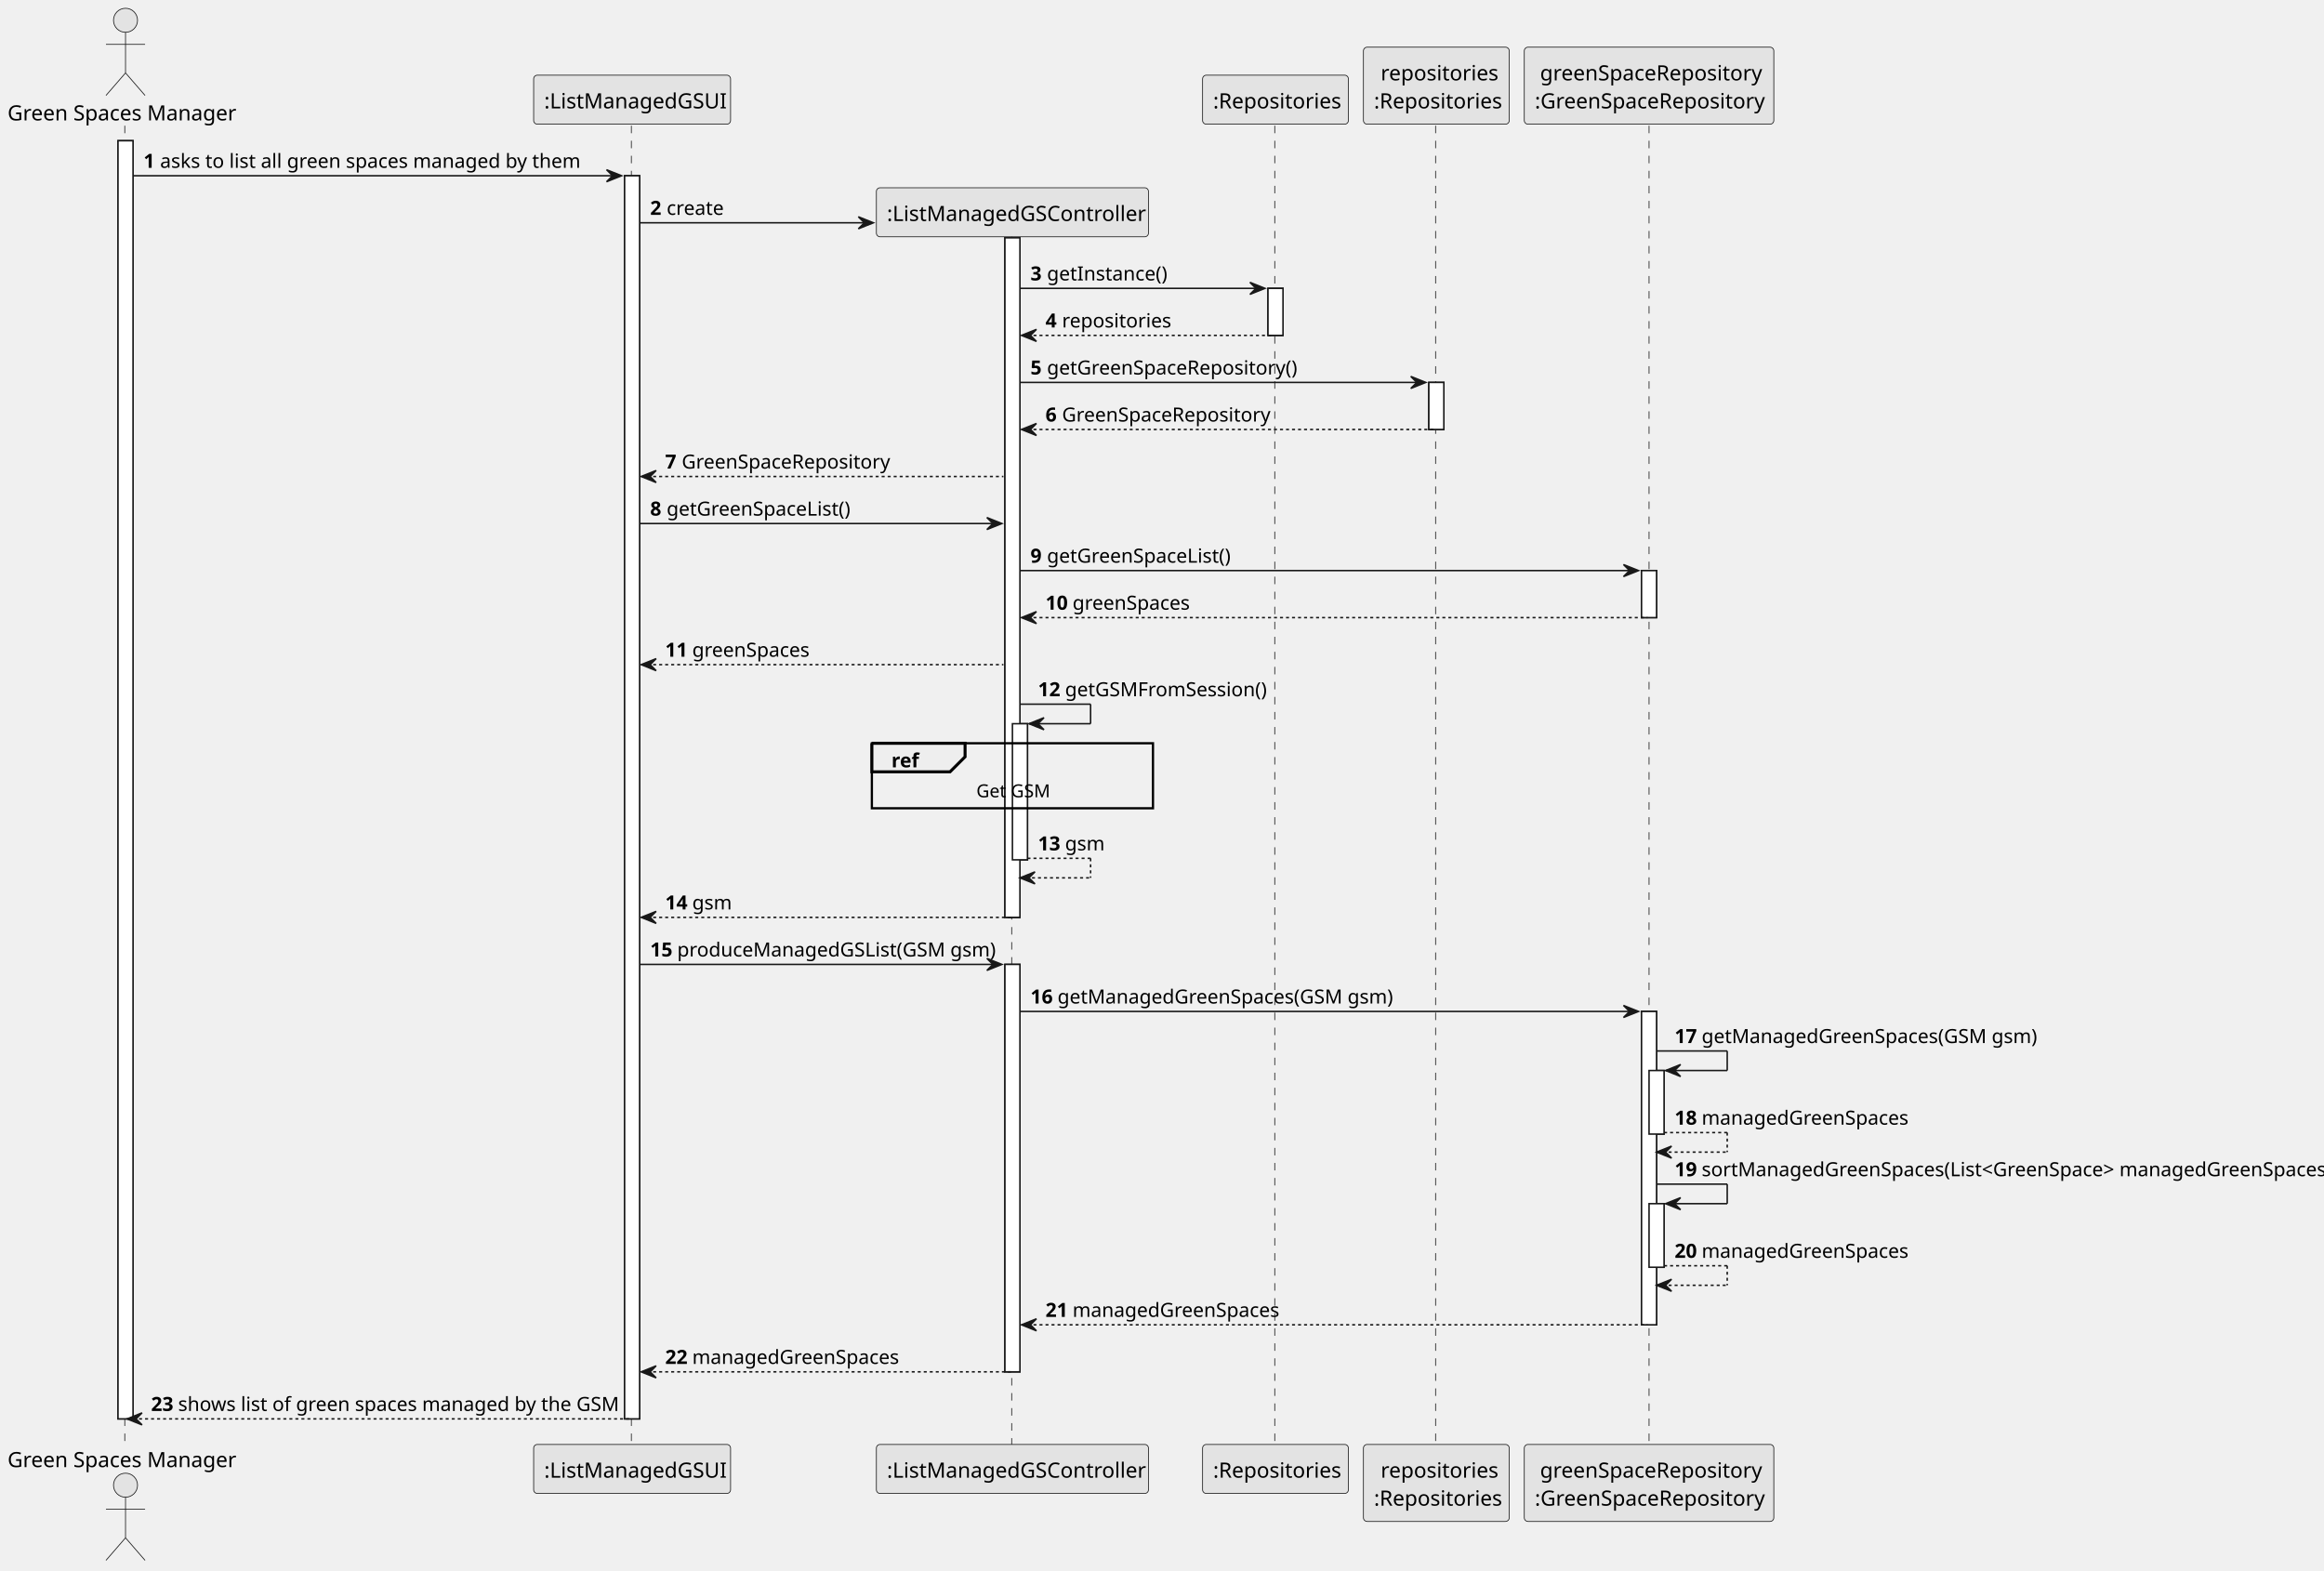
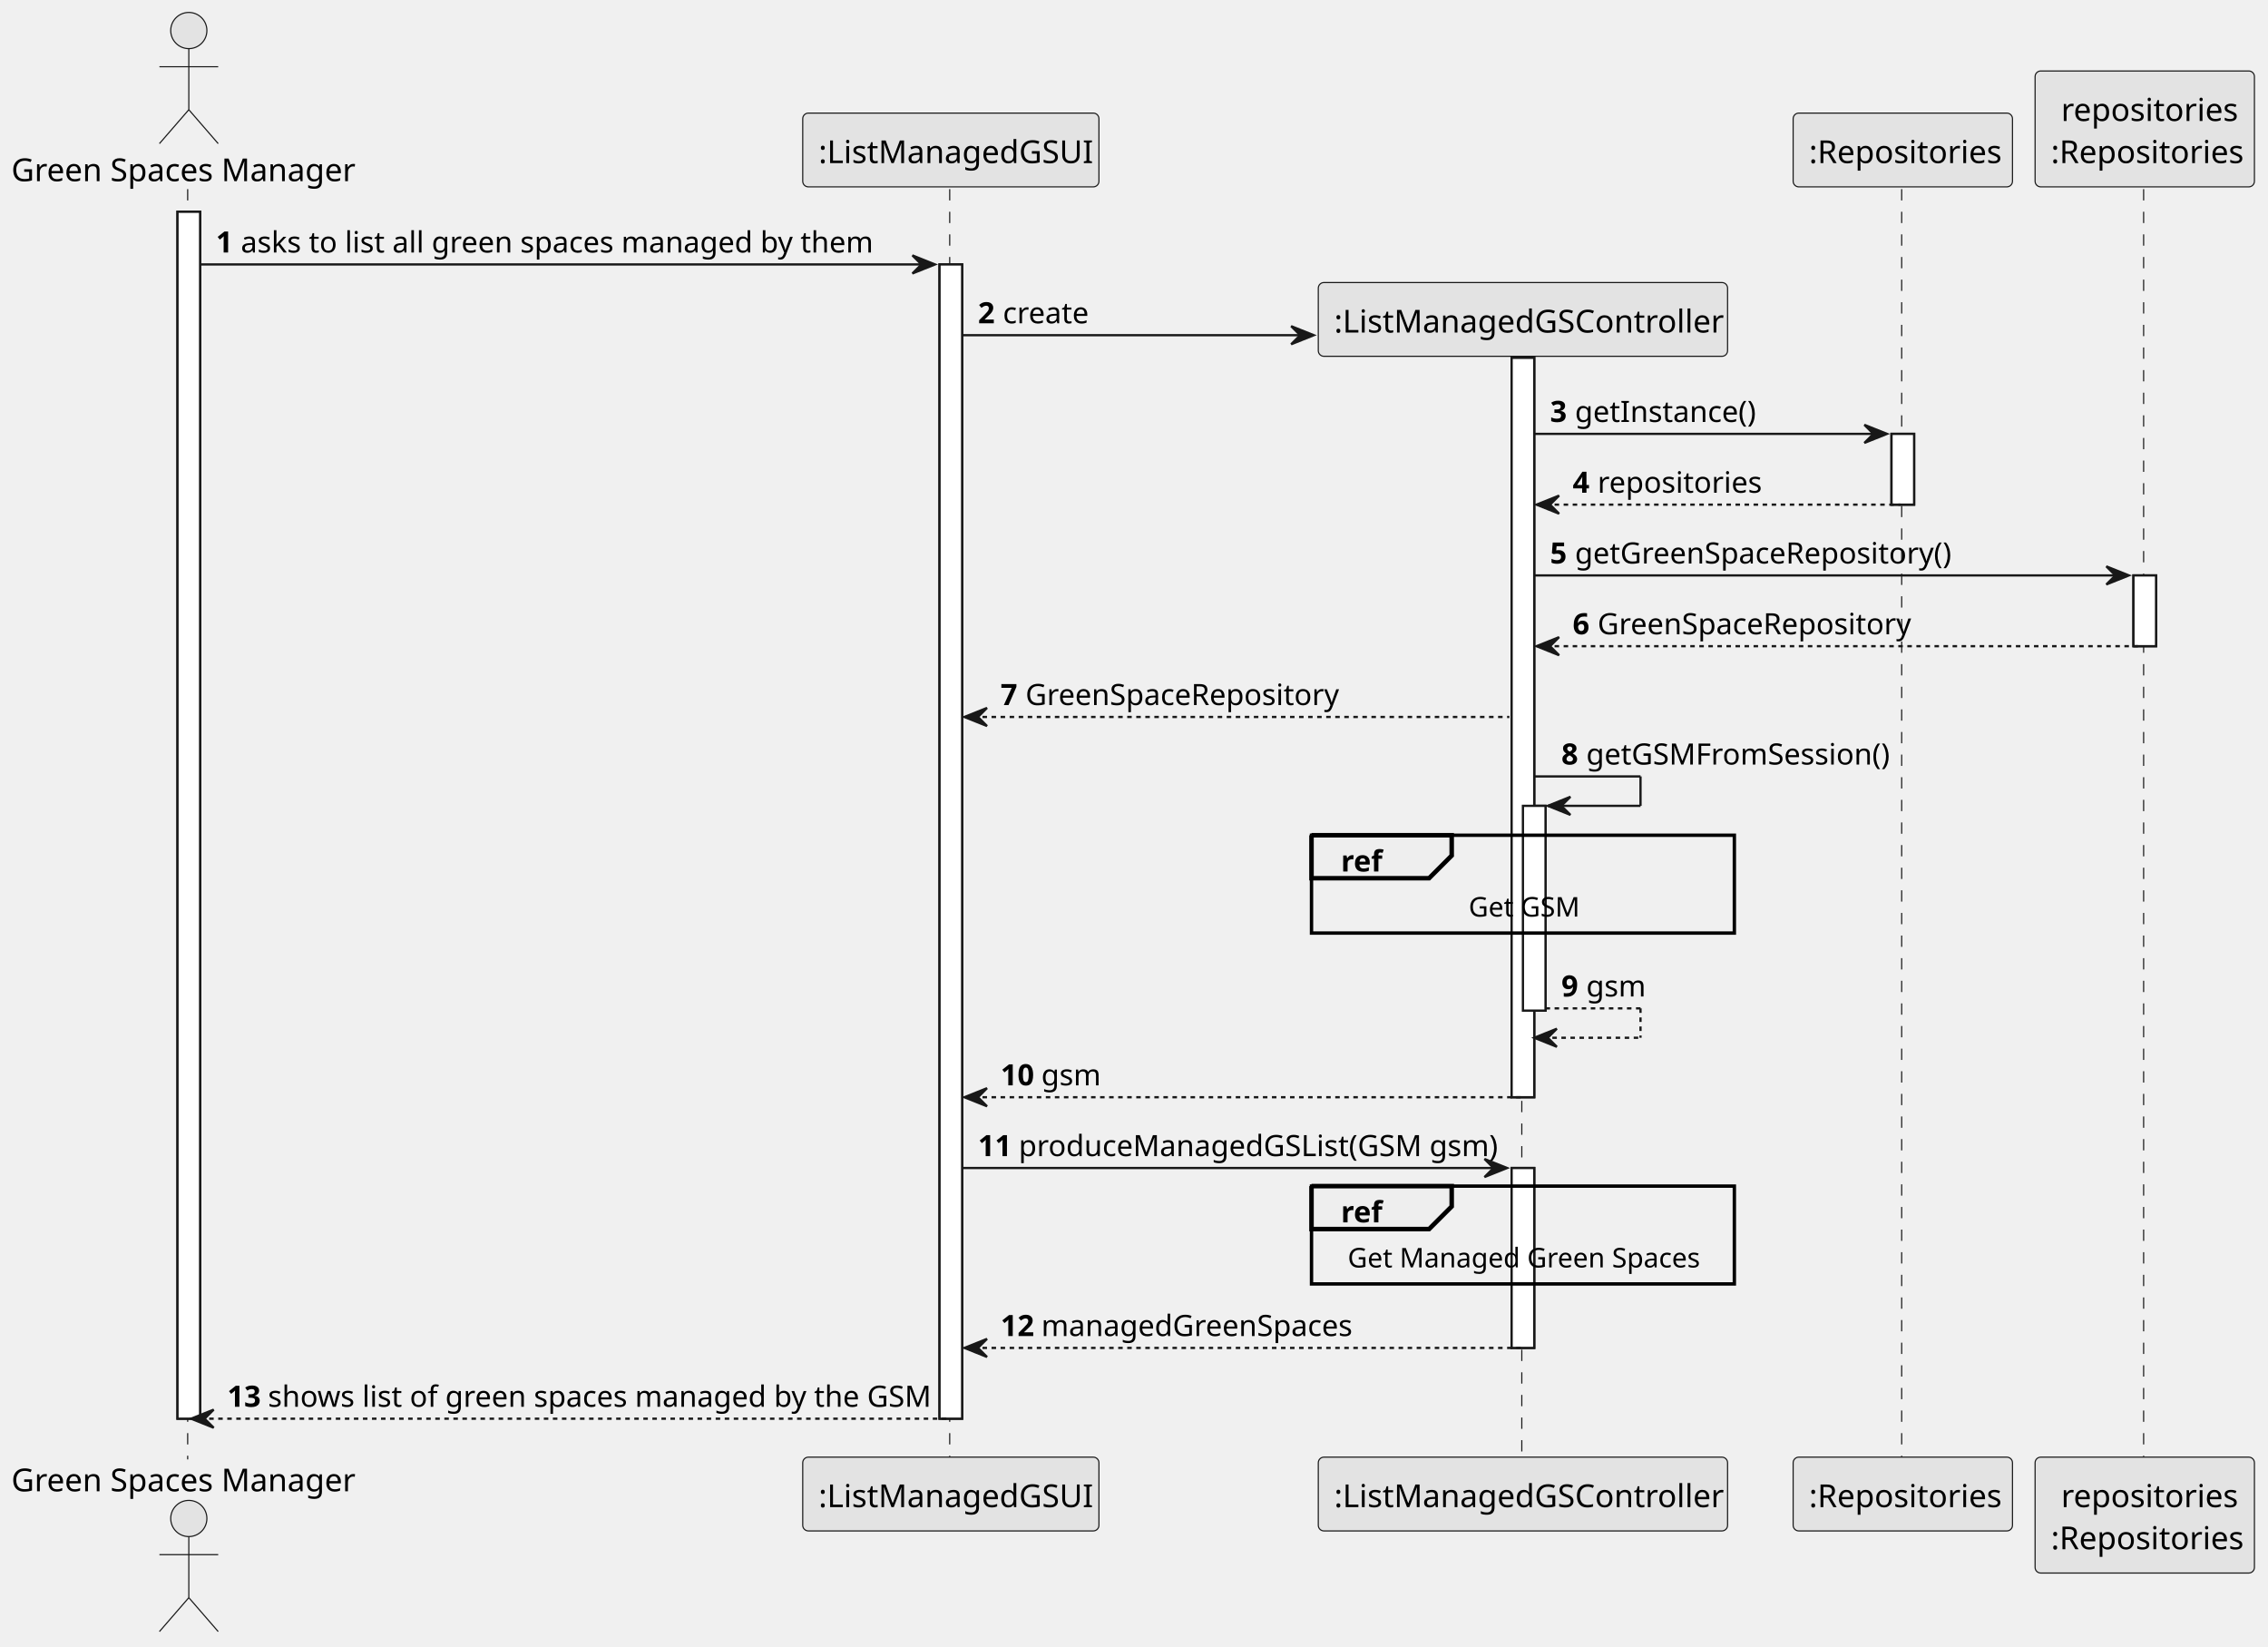
- <svg xmlns="http://www.w3.org/2000/svg" contentStyleType="text/css" height="1045px" preserveAspectRatio="none" style="width:1546px;height:1045px;background:#FFFFFF;" version="1.1" viewBox="0 0 1546 1045" width="1546px" zoomAndPan="magnify">
+ <svg xmlns="http://www.w3.org/2000/svg" contentStyleType="text/css" height="728px" preserveAspectRatio="none" style="width:1003px;height:728px;background:#FFFFFF;" version="1.1" viewBox="0 0 1003 728" width="1003px" zoomAndPan="magnify">
  <defs />
  <g>
-     <rect fill="#FFFFFF" height="850.275" style="stroke:#181818;stroke-width:1.0;" width="10" x="78.5" y="93.621" />
-     <rect fill="#FFFFFF" height="826.984" style="stroke:#181818;stroke-width:1.0;" width="10" x="415.5" y="116.912" />
-     <rect fill="#FFFFFF" height="452.074" style="stroke:#181818;stroke-width:1.0;" width="10" x="668.5" y="158.203" />
-     <rect fill="#FFFFFF" height="90.543" style="stroke:#181818;stroke-width:1.0;" width="10" x="673.5" y="481.443" />
-     <rect fill="#FFFFFF" height="271.037" style="stroke:#181818;stroke-width:1.0;" width="10" x="668.5" y="641.568" />
-     <rect fill="#FFFFFF" height="31.291" style="stroke:#181818;stroke-width:1.0;" width="10" x="843.5" y="191.824" />
-     <rect fill="#FFFFFF" height="31.291" style="stroke:#181818;stroke-width:1.0;" width="10" x="950.5" y="254.406" />
-     <rect fill="#FFFFFF" height="31.291" style="stroke:#181818;stroke-width:1.0;" width="10" x="1092" y="379.57" />
-     <rect fill="#FFFFFF" height="208.455" style="stroke:#181818;stroke-width:1.0;" width="10" x="1092" y="672.859" />
-     <rect fill="#FFFFFF" height="42.291" style="stroke:#181818;stroke-width:1.0;" width="10" x="1097" y="712.15" />
-     <rect fill="#FFFFFF" height="42.291" style="stroke:#181818;stroke-width:1.0;" width="10" x="1097" y="800.732" />
-     <line style="stroke:#181818;stroke-width:0.5;stroke-dasharray:5.0,5.0;" x1="83" x2="83" y1="83.621" y2="961.896" />
-     <line style="stroke:#181818;stroke-width:0.5;stroke-dasharray:5.0,5.0;" x1="420" x2="420" y1="83.621" y2="961.896" />
-     <line style="stroke:#181818;stroke-width:0.5;stroke-dasharray:5.0,5.0;" x1="673" x2="673" y1="156.723" y2="961.896" />
-     <line style="stroke:#181818;stroke-width:0.5;stroke-dasharray:5.0,5.0;" x1="848" x2="848" y1="83.621" y2="961.896" />
-     <line style="stroke:#181818;stroke-width:0.5;stroke-dasharray:5.0,5.0;" x1="955" x2="955" y1="83.621" y2="961.896" />
-     <line style="stroke:#181818;stroke-width:0.5;stroke-dasharray:5.0,5.0;" x1="1097" x2="1097" y1="83.621" y2="961.896" />
+     <rect fill="#FFFFFF" height="533.617" style="stroke:#181818;stroke-width:1.0;" width="10" x="78.5" y="93.621" />
+     <rect fill="#FFFFFF" height="510.326" style="stroke:#181818;stroke-width:1.0;" width="10" x="415.5" y="116.912" />
+     <rect fill="#FFFFFF" height="326.91" style="stroke:#181818;stroke-width:1.0;" width="10" x="668.5" y="158.203" />
+     <rect fill="#FFFFFF" height="90.543" style="stroke:#181818;stroke-width:1.0;" width="10" x="673.5" y="356.279" />
+     <rect fill="#FFFFFF" height="79.543" style="stroke:#181818;stroke-width:1.0;" width="10" x="668.5" y="516.404" />
+     <rect fill="#FFFFFF" height="31.291" style="stroke:#181818;stroke-width:1.0;" width="10" x="836.5" y="191.824" />
+     <rect fill="#FFFFFF" height="31.291" style="stroke:#181818;stroke-width:1.0;" width="10" x="943.5" y="254.406" />
+     <line style="stroke:#181818;stroke-width:0.5;stroke-dasharray:5.0,5.0;" x1="83" x2="83" y1="83.621" y2="645.238" />
+     <line style="stroke:#181818;stroke-width:0.5;stroke-dasharray:5.0,5.0;" x1="420" x2="420" y1="83.621" y2="645.238" />
+     <line style="stroke:#181818;stroke-width:0.5;stroke-dasharray:5.0,5.0;" x1="673" x2="673" y1="156.723" y2="645.238" />
+     <line style="stroke:#181818;stroke-width:0.5;stroke-dasharray:5.0,5.0;" x1="841" x2="841" y1="83.621" y2="645.238" />
+     <line style="stroke:#181818;stroke-width:0.5;stroke-dasharray:5.0,5.0;" x1="948" x2="948" y1="83.621" y2="645.238" />
    <text fill="#000000" font-family="sans-serif" font-size="14" lengthAdjust="spacing" textLength="151" x="5" y="80.107">Green Spaces Manager</text>
    <ellipse cx="83.5" cy="13.5" fill="#E3E3E3" rx="8" ry="8" style="stroke:#181818;stroke-width:0.5;" />
    <path d="M83.5,21.5 L83.5,48.5 M70.5,29.5 L96.5,29.5 M83.5,48.5 L70.5,63.5 M83.5,48.5 L96.5,63.5 " fill="none" style="stroke:#181818;stroke-width:0.5;" />
-     <text fill="#000000" font-family="sans-serif" font-size="14" lengthAdjust="spacing" textLength="151" x="5" y="976.004">Green Spaces Manager</text>
-     <ellipse cx="83.5" cy="988.018" fill="#E3E3E3" rx="8" ry="8" style="stroke:#181818;stroke-width:0.5;" />
-     <path d="M83.5,996.018 L83.5,1023.018 M70.5,1004.018 L96.5,1004.018 M83.5,1023.018 L70.5,1038.018 M83.5,1023.018 L96.5,1038.018 " fill="none" style="stroke:#181818;stroke-width:0.5;" />
+     <text fill="#000000" font-family="sans-serif" font-size="14" lengthAdjust="spacing" textLength="151" x="5" y="659.346">Green Spaces Manager</text>
+     <ellipse cx="83.5" cy="671.359" fill="#E3E3E3" rx="8" ry="8" style="stroke:#181818;stroke-width:0.5;" />
+     <path d="M83.5,679.359 L83.5,706.359 M70.5,687.359 L96.5,687.359 M83.5,706.359 L70.5,721.359 M83.5,706.359 L96.5,721.359 " fill="none" style="stroke:#181818;stroke-width:0.5;" />
    <rect fill="#E3E3E3" height="32.621" rx="2.5" ry="2.5" style="stroke:#181818;stroke-width:0.5;" width="131" x="355" y="50" />
    <text fill="#000000" font-family="sans-serif" font-size="14" lengthAdjust="spacing" textLength="117" x="362" y="72.107">:ListManagedGSUI</text>
-     <rect fill="#E3E3E3" height="32.621" rx="2.5" ry="2.5" style="stroke:#181818;stroke-width:0.5;" width="131" x="355" y="960.896" />
-     <text fill="#000000" font-family="sans-serif" font-size="14" lengthAdjust="spacing" textLength="117" x="362" y="983.004">:ListManagedGSUI</text>
-     <rect fill="#E3E3E3" height="32.621" rx="2.5" ry="2.5" style="stroke:#181818;stroke-width:0.5;" width="181" x="583" y="960.896" />
-     <text fill="#000000" font-family="sans-serif" font-size="14" lengthAdjust="spacing" textLength="167" x="590" y="983.004">:ListManagedGSController</text>
-     <rect fill="#E3E3E3" height="32.621" rx="2.5" ry="2.5" style="stroke:#181818;stroke-width:0.5;" width="97" x="800" y="50" />
-     <text fill="#000000" font-family="sans-serif" font-size="14" lengthAdjust="spacing" textLength="83" x="807" y="72.107">:Repositories</text>
-     <rect fill="#E3E3E3" height="32.621" rx="2.5" ry="2.5" style="stroke:#181818;stroke-width:0.5;" width="97" x="800" y="960.896" />
-     <text fill="#000000" font-family="sans-serif" font-size="14" lengthAdjust="spacing" textLength="83" x="807" y="983.004">:Repositories</text>
-     <rect fill="#E3E3E3" height="51.242" rx="2.5" ry="2.5" style="stroke:#181818;stroke-width:0.5;" width="97" x="907" y="31.379" />
-     <text fill="#000000" font-family="sans-serif" font-size="14" lengthAdjust="spacing" textLength="74" x="918.5" y="53.486">repositories</text>
-     <text fill="#000000" font-family="sans-serif" font-size="14" lengthAdjust="spacing" textLength="83" x="914" y="72.107">:Repositories</text>
-     <rect fill="#E3E3E3" height="51.242" rx="2.5" ry="2.5" style="stroke:#181818;stroke-width:0.5;" width="97" x="907" y="960.896" />
-     <text fill="#000000" font-family="sans-serif" font-size="14" lengthAdjust="spacing" textLength="74" x="918.5" y="983.004">repositories</text>
-     <text fill="#000000" font-family="sans-serif" font-size="14" lengthAdjust="spacing" textLength="83" x="914" y="1001.625">:Repositories</text>
-     <rect fill="#E3E3E3" height="51.242" rx="2.5" ry="2.5" style="stroke:#181818;stroke-width:0.5;" width="166" x="1014" y="31.379" />
-     <text fill="#000000" font-family="sans-serif" font-size="14" lengthAdjust="spacing" textLength="145" x="1024.5" y="53.486">greenSpaceRepository</text>
-     <text fill="#000000" font-family="sans-serif" font-size="14" lengthAdjust="spacing" textLength="152" x="1021" y="72.107">:GreenSpaceRepository</text>
-     <rect fill="#E3E3E3" height="51.242" rx="2.5" ry="2.5" style="stroke:#181818;stroke-width:0.5;" width="166" x="1014" y="960.896" />
-     <text fill="#000000" font-family="sans-serif" font-size="14" lengthAdjust="spacing" textLength="145" x="1024.5" y="983.004">greenSpaceRepository</text>
-     <text fill="#000000" font-family="sans-serif" font-size="14" lengthAdjust="spacing" textLength="152" x="1021" y="1001.625">:GreenSpaceRepository</text>
-     <rect fill="#FFFFFF" height="850.275" style="stroke:#181818;stroke-width:1.0;" width="10" x="78.5" y="93.621" />
-     <rect fill="#FFFFFF" height="826.984" style="stroke:#181818;stroke-width:1.0;" width="10" x="415.5" y="116.912" />
-     <rect fill="#FFFFFF" height="452.074" style="stroke:#181818;stroke-width:1.0;" width="10" x="668.5" y="158.203" />
-     <rect fill="#FFFFFF" height="90.543" style="stroke:#181818;stroke-width:1.0;" width="10" x="673.5" y="481.443" />
-     <rect fill="#FFFFFF" height="271.037" style="stroke:#181818;stroke-width:1.0;" width="10" x="668.5" y="641.568" />
-     <rect fill="#FFFFFF" height="31.291" style="stroke:#181818;stroke-width:1.0;" width="10" x="843.5" y="191.824" />
-     <rect fill="#FFFFFF" height="31.291" style="stroke:#181818;stroke-width:1.0;" width="10" x="950.5" y="254.406" />
-     <rect fill="#FFFFFF" height="31.291" style="stroke:#181818;stroke-width:1.0;" width="10" x="1092" y="379.57" />
-     <rect fill="#FFFFFF" height="208.455" style="stroke:#181818;stroke-width:1.0;" width="10" x="1092" y="672.859" />
-     <rect fill="#FFFFFF" height="42.291" style="stroke:#181818;stroke-width:1.0;" width="10" x="1097" y="712.15" />
-     <rect fill="#FFFFFF" height="42.291" style="stroke:#181818;stroke-width:1.0;" width="10" x="1097" y="800.732" />
+     <rect fill="#E3E3E3" height="32.621" rx="2.5" ry="2.5" style="stroke:#181818;stroke-width:0.5;" width="131" x="355" y="644.238" />
+     <text fill="#000000" font-family="sans-serif" font-size="14" lengthAdjust="spacing" textLength="117" x="362" y="666.346">:ListManagedGSUI</text>
+     <rect fill="#E3E3E3" height="32.621" rx="2.5" ry="2.5" style="stroke:#181818;stroke-width:0.5;" width="181" x="583" y="644.238" />
+     <text fill="#000000" font-family="sans-serif" font-size="14" lengthAdjust="spacing" textLength="167" x="590" y="666.346">:ListManagedGSController</text>
+     <rect fill="#E3E3E3" height="32.621" rx="2.5" ry="2.5" style="stroke:#181818;stroke-width:0.5;" width="97" x="793" y="50" />
+     <text fill="#000000" font-family="sans-serif" font-size="14" lengthAdjust="spacing" textLength="83" x="800" y="72.107">:Repositories</text>
+     <rect fill="#E3E3E3" height="32.621" rx="2.5" ry="2.5" style="stroke:#181818;stroke-width:0.5;" width="97" x="793" y="644.238" />
+     <text fill="#000000" font-family="sans-serif" font-size="14" lengthAdjust="spacing" textLength="83" x="800" y="666.346">:Repositories</text>
+     <rect fill="#E3E3E3" height="51.242" rx="2.5" ry="2.5" style="stroke:#181818;stroke-width:0.5;" width="97" x="900" y="31.379" />
+     <text fill="#000000" font-family="sans-serif" font-size="14" lengthAdjust="spacing" textLength="74" x="911.5" y="53.486">repositories</text>
+     <text fill="#000000" font-family="sans-serif" font-size="14" lengthAdjust="spacing" textLength="83" x="907" y="72.107">:Repositories</text>
+     <rect fill="#E3E3E3" height="51.242" rx="2.5" ry="2.5" style="stroke:#181818;stroke-width:0.5;" width="97" x="900" y="644.238" />
+     <text fill="#000000" font-family="sans-serif" font-size="14" lengthAdjust="spacing" textLength="74" x="911.5" y="666.346">repositories</text>
+     <text fill="#000000" font-family="sans-serif" font-size="14" lengthAdjust="spacing" textLength="83" x="907" y="684.967">:Repositories</text>
+     <rect fill="#FFFFFF" height="533.617" style="stroke:#181818;stroke-width:1.0;" width="10" x="78.5" y="93.621" />
+     <rect fill="#FFFFFF" height="510.326" style="stroke:#181818;stroke-width:1.0;" width="10" x="415.5" y="116.912" />
+     <rect fill="#FFFFFF" height="326.91" style="stroke:#181818;stroke-width:1.0;" width="10" x="668.5" y="158.203" />
+     <rect fill="#FFFFFF" height="90.543" style="stroke:#181818;stroke-width:1.0;" width="10" x="673.5" y="356.279" />
+     <rect fill="#FFFFFF" height="79.543" style="stroke:#181818;stroke-width:1.0;" width="10" x="668.5" y="516.404" />
+     <rect fill="#FFFFFF" height="31.291" style="stroke:#181818;stroke-width:1.0;" width="10" x="836.5" y="191.824" />
+     <rect fill="#FFFFFF" height="31.291" style="stroke:#181818;stroke-width:1.0;" width="10" x="943.5" y="254.406" />
    <polygon fill="#181818" points="403.5,112.912,413.5,116.912,403.5,120.912,407.5,116.912" style="stroke:#181818;stroke-width:1.0;" />
    <line style="stroke:#181818;stroke-width:1.0;" x1="88.5" x2="409.5" y1="116.912" y2="116.912" />
    <text fill="#000000" font-family="sans-serif" font-size="13" font-weight="bold" lengthAdjust="spacing" textLength="7" x="95.5" y="111.649">1</text>
    <text fill="#000000" font-family="sans-serif" font-size="13" lengthAdjust="spacing" textLength="271" x="106.5" y="111.649">asks to list all green spaces managed by them</text>
    <polygon fill="#181818" points="571,144.203,581,148.203,571,152.203,575,148.203" style="stroke:#181818;stroke-width:1.0;" />
    <line style="stroke:#181818;stroke-width:1.0;" x1="425.5" x2="577" y1="148.203" y2="148.203" />
    <text fill="#000000" font-family="sans-serif" font-size="13" font-weight="bold" lengthAdjust="spacing" textLength="7" x="432.5" y="142.94">2</text>
    <text fill="#000000" font-family="sans-serif" font-size="13" lengthAdjust="spacing" textLength="36" x="443.5" y="142.94">create</text>
    <rect fill="#E3E3E3" height="32.621" rx="2.5" ry="2.5" style="stroke:#181818;stroke-width:0.5;" width="181" x="583" y="124.912" />
    <text fill="#000000" font-family="sans-serif" font-size="14" lengthAdjust="spacing" textLength="167" x="590" y="147.019">:ListManagedGSController</text>
-     <polygon fill="#181818" points="831.5,187.824,841.5,191.824,831.5,195.824,835.5,191.824" style="stroke:#181818;stroke-width:1.0;" />
-     <line style="stroke:#181818;stroke-width:1.0;" x1="678.5" x2="837.5" y1="191.824" y2="191.824" />
+     <polygon fill="#181818" points="824.5,187.824,834.5,191.824,824.5,195.824,828.5,191.824" style="stroke:#181818;stroke-width:1.0;" />
+     <line style="stroke:#181818;stroke-width:1.0;" x1="678.5" x2="830.5" y1="191.824" y2="191.824" />
    <text fill="#000000" font-family="sans-serif" font-size="13" font-weight="bold" lengthAdjust="spacing" textLength="7" x="685.5" y="186.561">3</text>
    <text fill="#000000" font-family="sans-serif" font-size="13" lengthAdjust="spacing" textLength="75" x="696.5" y="186.561">getInstance()</text>
    <polygon fill="#181818" points="689.5,219.115,679.5,223.115,689.5,227.115,685.5,223.115" style="stroke:#181818;stroke-width:1.0;" />
-     <line style="stroke:#181818;stroke-width:1.0;stroke-dasharray:2.0,2.0;" x1="683.5" x2="847.5" y1="223.115" y2="223.115" />
+     <line style="stroke:#181818;stroke-width:1.0;stroke-dasharray:2.0,2.0;" x1="683.5" x2="840.5" y1="223.115" y2="223.115" />
    <text fill="#000000" font-family="sans-serif" font-size="13" font-weight="bold" lengthAdjust="spacing" textLength="7" x="695.5" y="217.852">4</text>
    <text fill="#000000" font-family="sans-serif" font-size="13" lengthAdjust="spacing" textLength="67" x="706.5" y="217.852">repositories</text>
-     <polygon fill="#181818" points="938.5,250.406,948.5,254.406,938.5,258.406,942.5,254.406" style="stroke:#181818;stroke-width:1.0;" />
-     <line style="stroke:#181818;stroke-width:1.0;" x1="678.5" x2="944.5" y1="254.406" y2="254.406" />
+     <polygon fill="#181818" points="931.5,250.406,941.5,254.406,931.5,258.406,935.5,254.406" style="stroke:#181818;stroke-width:1.0;" />
+     <line style="stroke:#181818;stroke-width:1.0;" x1="678.5" x2="937.5" y1="254.406" y2="254.406" />
    <text fill="#000000" font-family="sans-serif" font-size="13" font-weight="bold" lengthAdjust="spacing" textLength="7" x="685.5" y="249.144">5</text>
    <text fill="#000000" font-family="sans-serif" font-size="13" lengthAdjust="spacing" textLength="160" x="696.5" y="249.144">getGreenSpaceRepository()</text>
    <polygon fill="#181818" points="689.5,281.697,679.5,285.697,689.5,289.697,685.5,285.697" style="stroke:#181818;stroke-width:1.0;" />
-     <line style="stroke:#181818;stroke-width:1.0;stroke-dasharray:2.0,2.0;" x1="683.5" x2="954.5" y1="285.697" y2="285.697" />
+     <line style="stroke:#181818;stroke-width:1.0;stroke-dasharray:2.0,2.0;" x1="683.5" x2="947.5" y1="285.697" y2="285.697" />
    <text fill="#000000" font-family="sans-serif" font-size="13" font-weight="bold" lengthAdjust="spacing" textLength="7" x="695.5" y="280.435">6</text>
    <text fill="#000000" font-family="sans-serif" font-size="13" lengthAdjust="spacing" textLength="134" x="706.5" y="280.435">GreenSpaceRepository</text>
    <polygon fill="#181818" points="436.5,312.988,426.5,316.988,436.5,320.988,432.5,316.988" style="stroke:#181818;stroke-width:1.0;" />
    <line style="stroke:#181818;stroke-width:1.0;stroke-dasharray:2.0,2.0;" x1="430.5" x2="667.5" y1="316.988" y2="316.988" />
    <text fill="#000000" font-family="sans-serif" font-size="13" font-weight="bold" lengthAdjust="spacing" textLength="7" x="442.5" y="311.726">7</text>
    <text fill="#000000" font-family="sans-serif" font-size="13" lengthAdjust="spacing" textLength="134" x="453.5" y="311.726">GreenSpaceRepository</text>
-     <polygon fill="#181818" points="656.5,344.279,666.5,348.279,656.5,352.279,660.5,348.279" style="stroke:#181818;stroke-width:1.0;" />
-     <line style="stroke:#181818;stroke-width:1.0;" x1="425.5" x2="662.5" y1="348.279" y2="348.279" />
-     <text fill="#000000" font-family="sans-serif" font-size="13" font-weight="bold" lengthAdjust="spacing" textLength="7" x="432.5" y="343.017">8</text>
-     <text fill="#000000" font-family="sans-serif" font-size="13" lengthAdjust="spacing" textLength="119" x="443.5" y="343.017">getGreenSpaceList()</text>
-     <polygon fill="#181818" points="1080,375.57,1090,379.57,1080,383.57,1084,379.57" style="stroke:#181818;stroke-width:1.0;" />
-     <line style="stroke:#181818;stroke-width:1.0;" x1="678.5" x2="1086" y1="379.57" y2="379.57" />
-     <text fill="#000000" font-family="sans-serif" font-size="13" font-weight="bold" lengthAdjust="spacing" textLength="7" x="685.5" y="374.308">9</text>
-     <text fill="#000000" font-family="sans-serif" font-size="13" lengthAdjust="spacing" textLength="119" x="696.5" y="374.308">getGreenSpaceList()</text>
-     <polygon fill="#181818" points="689.5,406.861,679.5,410.861,689.5,414.861,685.5,410.861" style="stroke:#181818;stroke-width:1.0;" />
-     <line style="stroke:#181818;stroke-width:1.0;stroke-dasharray:2.0,2.0;" x1="683.5" x2="1096" y1="410.861" y2="410.861" />
-     <text fill="#000000" font-family="sans-serif" font-size="13" font-weight="bold" lengthAdjust="spacing" textLength="14" x="695.5" y="405.599">10</text>
-     <text fill="#000000" font-family="sans-serif" font-size="13" lengthAdjust="spacing" textLength="76" x="713.5" y="405.599">greenSpaces</text>
-     <polygon fill="#181818" points="436.5,438.152,426.5,442.152,436.5,446.152,432.5,442.152" style="stroke:#181818;stroke-width:1.0;" />
-     <line style="stroke:#181818;stroke-width:1.0;stroke-dasharray:2.0,2.0;" x1="430.5" x2="667.5" y1="442.152" y2="442.152" />
-     <text fill="#000000" font-family="sans-serif" font-size="13" font-weight="bold" lengthAdjust="spacing" textLength="14" x="442.5" y="436.89">11</text>
-     <text fill="#000000" font-family="sans-serif" font-size="13" lengthAdjust="spacing" textLength="76" x="460.5" y="436.89">greenSpaces</text>
-     <line style="stroke:#181818;stroke-width:1.0;" x1="678.5" x2="725.5" y1="468.443" y2="468.443" />
-     <line style="stroke:#181818;stroke-width:1.0;" x1="725.5" x2="725.5" y1="468.443" y2="481.443" />
-     <line style="stroke:#181818;stroke-width:1.0;" x1="684.5" x2="725.5" y1="481.443" y2="481.443" />
-     <polygon fill="#181818" points="694.5,477.443,684.5,481.443,694.5,485.443,690.5,481.443" style="stroke:#181818;stroke-width:1.0;" />
-     <text fill="#000000" font-family="sans-serif" font-size="13" font-weight="bold" lengthAdjust="spacing" textLength="14" x="690.5" y="463.181">12</text>
-     <text fill="#000000" font-family="sans-serif" font-size="13" lengthAdjust="spacing" textLength="133" x="708.5" y="463.181">getGSMFromSession()</text>
-     <rect fill="none" height="43.252" style="stroke:#000000;stroke-width:1.5;" width="187" x="580" y="494.443" />
-     <path d="M580,494.443 L642,494.443 L642,503.443 L632,513.443 L580,513.443 L580,494.443 " fill="#EEEEEE" style="stroke:#000000;stroke-width:2.0;" />
-     <text fill="#000000" font-family="sans-serif" font-size="13" font-weight="bold" lengthAdjust="spacing" textLength="17" x="593" y="510.472">ref</text>
-     <text fill="#000000" font-family="sans-serif" font-size="12" lengthAdjust="spacing" textLength="48" x="649.5" y="530.393">Get GSM</text>
-     <line style="stroke:#181818;stroke-width:1.0;stroke-dasharray:2.0,2.0;" x1="683.5" x2="725.5" y1="570.986" y2="570.986" />
-     <line style="stroke:#181818;stroke-width:1.0;stroke-dasharray:2.0,2.0;" x1="725.5" x2="725.5" y1="570.986" y2="583.986" />
-     <line style="stroke:#181818;stroke-width:1.0;stroke-dasharray:2.0,2.0;" x1="678.5" x2="725.5" y1="583.986" y2="583.986" />
-     <polygon fill="#181818" points="688.5,579.986,678.5,583.986,688.5,587.986,684.5,583.986" style="stroke:#181818;stroke-width:1.0;" />
-     <text fill="#000000" font-family="sans-serif" font-size="13" font-weight="bold" lengthAdjust="spacing" textLength="14" x="690.5" y="565.724">13</text>
-     <text fill="#000000" font-family="sans-serif" font-size="13" lengthAdjust="spacing" textLength="25" x="708.5" y="565.724">gsm</text>
-     <polygon fill="#181818" points="436.5,606.277,426.5,610.277,436.5,614.277,432.5,610.277" style="stroke:#181818;stroke-width:1.0;" />
-     <line style="stroke:#181818;stroke-width:1.0;stroke-dasharray:2.0,2.0;" x1="430.5" x2="672.5" y1="610.277" y2="610.277" />
-     <text fill="#000000" font-family="sans-serif" font-size="13" font-weight="bold" lengthAdjust="spacing" textLength="14" x="442.5" y="605.015">14</text>
-     <text fill="#000000" font-family="sans-serif" font-size="13" lengthAdjust="spacing" textLength="25" x="460.5" y="605.015">gsm</text>
-     <polygon fill="#181818" points="656.5,637.568,666.5,641.568,656.5,645.568,660.5,641.568" style="stroke:#181818;stroke-width:1.0;" />
-     <line style="stroke:#181818;stroke-width:1.0;" x1="425.5" x2="662.5" y1="641.568" y2="641.568" />
-     <text fill="#000000" font-family="sans-serif" font-size="13" font-weight="bold" lengthAdjust="spacing" textLength="14" x="432.5" y="636.306">15</text>
-     <text fill="#000000" font-family="sans-serif" font-size="13" lengthAdjust="spacing" textLength="206" x="450.5" y="636.306">produceManagedGSList(GSM gsm)</text>
-     <polygon fill="#181818" points="1080,668.859,1090,672.859,1080,676.859,1084,672.859" style="stroke:#181818;stroke-width:1.0;" />
-     <line style="stroke:#181818;stroke-width:1.0;" x1="678.5" x2="1086" y1="672.859" y2="672.859" />
-     <text fill="#000000" font-family="sans-serif" font-size="13" font-weight="bold" lengthAdjust="spacing" textLength="14" x="685.5" y="667.597">16</text>
-     <text fill="#000000" font-family="sans-serif" font-size="13" lengthAdjust="spacing" textLength="217" x="703.5" y="667.597">getManagedGreenSpaces(GSM gsm)</text>
-     <line style="stroke:#181818;stroke-width:1.0;" x1="1102" x2="1149" y1="699.15" y2="699.15" />
-     <line style="stroke:#181818;stroke-width:1.0;" x1="1149" x2="1149" y1="699.15" y2="712.15" />
-     <line style="stroke:#181818;stroke-width:1.0;" x1="1108" x2="1149" y1="712.15" y2="712.15" />
-     <polygon fill="#181818" points="1118,708.15,1108,712.15,1118,716.15,1114,712.15" style="stroke:#181818;stroke-width:1.0;" />
-     <text fill="#000000" font-family="sans-serif" font-size="13" font-weight="bold" lengthAdjust="spacing" textLength="14" x="1114" y="693.888">17</text>
-     <text fill="#000000" font-family="sans-serif" font-size="13" lengthAdjust="spacing" textLength="217" x="1132" y="693.888">getManagedGreenSpaces(GSM gsm)</text>
-     <line style="stroke:#181818;stroke-width:1.0;stroke-dasharray:2.0,2.0;" x1="1107" x2="1149" y1="753.441" y2="753.441" />
-     <line style="stroke:#181818;stroke-width:1.0;stroke-dasharray:2.0,2.0;" x1="1149" x2="1149" y1="753.441" y2="766.441" />
-     <line style="stroke:#181818;stroke-width:1.0;stroke-dasharray:2.0,2.0;" x1="1102" x2="1149" y1="766.441" y2="766.441" />
-     <polygon fill="#181818" points="1112,762.441,1102,766.441,1112,770.441,1108,766.441" style="stroke:#181818;stroke-width:1.0;" />
-     <text fill="#000000" font-family="sans-serif" font-size="13" font-weight="bold" lengthAdjust="spacing" textLength="14" x="1114" y="748.179">18</text>
-     <text fill="#000000" font-family="sans-serif" font-size="13" lengthAdjust="spacing" textLength="132" x="1132" y="748.179">managedGreenSpaces</text>
-     <line style="stroke:#181818;stroke-width:1.0;" x1="1102" x2="1149" y1="787.732" y2="787.732" />
-     <line style="stroke:#181818;stroke-width:1.0;" x1="1149" x2="1149" y1="787.732" y2="800.732" />
-     <line style="stroke:#181818;stroke-width:1.0;" x1="1108" x2="1149" y1="800.732" y2="800.732" />
-     <polygon fill="#181818" points="1118,796.732,1108,800.732,1118,804.732,1114,800.732" style="stroke:#181818;stroke-width:1.0;" />
-     <text fill="#000000" font-family="sans-serif" font-size="13" font-weight="bold" lengthAdjust="spacing" textLength="14" x="1114" y="782.47">19</text>
-     <text fill="#000000" font-family="sans-serif" font-size="13" lengthAdjust="spacing" textLength="407" x="1132" y="782.47">sortManagedGreenSpaces(List&lt;GreenSpace&gt; managedGreenSpaces)</text>
-     <line style="stroke:#181818;stroke-width:1.0;stroke-dasharray:2.0,2.0;" x1="1107" x2="1149" y1="842.023" y2="842.023" />
-     <line style="stroke:#181818;stroke-width:1.0;stroke-dasharray:2.0,2.0;" x1="1149" x2="1149" y1="842.023" y2="855.023" />
-     <line style="stroke:#181818;stroke-width:1.0;stroke-dasharray:2.0,2.0;" x1="1102" x2="1149" y1="855.023" y2="855.023" />
-     <polygon fill="#181818" points="1112,851.023,1102,855.023,1112,859.023,1108,855.023" style="stroke:#181818;stroke-width:1.0;" />
-     <text fill="#000000" font-family="sans-serif" font-size="13" font-weight="bold" lengthAdjust="spacing" textLength="14" x="1114" y="836.761">20</text>
-     <text fill="#000000" font-family="sans-serif" font-size="13" lengthAdjust="spacing" textLength="132" x="1132" y="836.761">managedGreenSpaces</text>
-     <polygon fill="#181818" points="689.5,877.314,679.5,881.314,689.5,885.314,685.5,881.314" style="stroke:#181818;stroke-width:1.0;" />
-     <line style="stroke:#181818;stroke-width:1.0;stroke-dasharray:2.0,2.0;" x1="683.5" x2="1096" y1="881.314" y2="881.314" />
-     <text fill="#000000" font-family="sans-serif" font-size="13" font-weight="bold" lengthAdjust="spacing" textLength="14" x="695.5" y="876.052">21</text>
-     <text fill="#000000" font-family="sans-serif" font-size="13" lengthAdjust="spacing" textLength="132" x="713.5" y="876.052">managedGreenSpaces</text>
-     <polygon fill="#181818" points="436.5,908.606,426.5,912.606,436.5,916.606,432.5,912.606" style="stroke:#181818;stroke-width:1.0;" />
-     <line style="stroke:#181818;stroke-width:1.0;stroke-dasharray:2.0,2.0;" x1="430.5" x2="672.5" y1="912.606" y2="912.606" />
-     <text fill="#000000" font-family="sans-serif" font-size="13" font-weight="bold" lengthAdjust="spacing" textLength="14" x="442.5" y="907.343">22</text>
-     <text fill="#000000" font-family="sans-serif" font-size="13" lengthAdjust="spacing" textLength="132" x="460.5" y="907.343">managedGreenSpaces</text>
-     <polygon fill="#181818" points="94.5,939.896,84.5,943.896,94.5,947.896,90.5,943.896" style="stroke:#181818;stroke-width:1.0;" />
-     <line style="stroke:#181818;stroke-width:1.0;stroke-dasharray:2.0,2.0;" x1="88.5" x2="419.5" y1="943.896" y2="943.896" />
-     <text fill="#000000" font-family="sans-serif" font-size="13" font-weight="bold" lengthAdjust="spacing" textLength="14" x="100.5" y="938.634">23</text>
-     <text fill="#000000" font-family="sans-serif" font-size="13" lengthAdjust="spacing" textLength="285" x="118.5" y="938.634">shows list of green spaces managed by the GSM</text>
+     <line style="stroke:#181818;stroke-width:1.0;" x1="678.5" x2="725.5" y1="343.279" y2="343.279" />
+     <line style="stroke:#181818;stroke-width:1.0;" x1="725.5" x2="725.5" y1="343.279" y2="356.279" />
+     <line style="stroke:#181818;stroke-width:1.0;" x1="684.5" x2="725.5" y1="356.279" y2="356.279" />
+     <polygon fill="#181818" points="694.5,352.279,684.5,356.279,694.5,360.279,690.5,356.279" style="stroke:#181818;stroke-width:1.0;" />
+     <text fill="#000000" font-family="sans-serif" font-size="13" font-weight="bold" lengthAdjust="spacing" textLength="7" x="690.5" y="338.017">8</text>
+     <text fill="#000000" font-family="sans-serif" font-size="13" lengthAdjust="spacing" textLength="133" x="701.5" y="338.017">getGSMFromSession()</text>
+     <rect fill="none" height="43.252" style="stroke:#000000;stroke-width:1.5;" width="187" x="580" y="369.279" />
+     <path d="M580,369.279 L642,369.279 L642,378.279 L632,388.279 L580,388.279 L580,369.279 " fill="#EEEEEE" style="stroke:#000000;stroke-width:2.0;" />
+     <text fill="#000000" font-family="sans-serif" font-size="13" font-weight="bold" lengthAdjust="spacing" textLength="17" x="593" y="385.308">ref</text>
+     <text fill="#000000" font-family="sans-serif" font-size="12" lengthAdjust="spacing" textLength="48" x="649.5" y="405.228">Get GSM</text>
+     <line style="stroke:#181818;stroke-width:1.0;stroke-dasharray:2.0,2.0;" x1="683.5" x2="725.5" y1="445.822" y2="445.822" />
+     <line style="stroke:#181818;stroke-width:1.0;stroke-dasharray:2.0,2.0;" x1="725.5" x2="725.5" y1="445.822" y2="458.822" />
+     <line style="stroke:#181818;stroke-width:1.0;stroke-dasharray:2.0,2.0;" x1="678.5" x2="725.5" y1="458.822" y2="458.822" />
+     <polygon fill="#181818" points="688.5,454.822,678.5,458.822,688.5,462.822,684.5,458.822" style="stroke:#181818;stroke-width:1.0;" />
+     <text fill="#000000" font-family="sans-serif" font-size="13" font-weight="bold" lengthAdjust="spacing" textLength="7" x="690.5" y="440.56">9</text>
+     <text fill="#000000" font-family="sans-serif" font-size="13" lengthAdjust="spacing" textLength="25" x="701.5" y="440.56">gsm</text>
+     <polygon fill="#181818" points="436.5,481.113,426.5,485.113,436.5,489.113,432.5,485.113" style="stroke:#181818;stroke-width:1.0;" />
+     <line style="stroke:#181818;stroke-width:1.0;stroke-dasharray:2.0,2.0;" x1="430.5" x2="672.5" y1="485.113" y2="485.113" />
+     <text fill="#000000" font-family="sans-serif" font-size="13" font-weight="bold" lengthAdjust="spacing" textLength="14" x="442.5" y="479.851">10</text>
+     <text fill="#000000" font-family="sans-serif" font-size="13" lengthAdjust="spacing" textLength="25" x="460.5" y="479.851">gsm</text>
+     <polygon fill="#181818" points="656.5,512.404,666.5,516.404,656.5,520.404,660.5,516.404" style="stroke:#181818;stroke-width:1.0;" />
+     <line style="stroke:#181818;stroke-width:1.0;" x1="425.5" x2="662.5" y1="516.404" y2="516.404" />
+     <text fill="#000000" font-family="sans-serif" font-size="13" font-weight="bold" lengthAdjust="spacing" textLength="14" x="432.5" y="511.142">11</text>
+     <text fill="#000000" font-family="sans-serif" font-size="13" lengthAdjust="spacing" textLength="206" x="450.5" y="511.142">produceManagedGSList(GSM gsm)</text>
+     <rect fill="none" height="43.252" style="stroke:#000000;stroke-width:1.5;" width="187" x="580" y="524.404" />
+     <path d="M580,524.404 L642,524.404 L642,533.404 L632,543.404 L580,543.404 L580,524.404 " fill="#EEEEEE" style="stroke:#000000;stroke-width:2.0;" />
+     <text fill="#000000" font-family="sans-serif" font-size="13" font-weight="bold" lengthAdjust="spacing" textLength="17" x="593" y="540.433">ref</text>
+     <text fill="#000000" font-family="sans-serif" font-size="12" lengthAdjust="spacing" textLength="155" x="596" y="560.354">Get Managed Green Spaces</text>
+     <polygon fill="#181818" points="436.5,591.947,426.5,595.947,436.5,599.947,432.5,595.947" style="stroke:#181818;stroke-width:1.0;" />
+     <line style="stroke:#181818;stroke-width:1.0;stroke-dasharray:2.0,2.0;" x1="430.5" x2="672.5" y1="595.947" y2="595.947" />
+     <text fill="#000000" font-family="sans-serif" font-size="13" font-weight="bold" lengthAdjust="spacing" textLength="14" x="442.5" y="590.685">12</text>
+     <text fill="#000000" font-family="sans-serif" font-size="13" lengthAdjust="spacing" textLength="132" x="460.5" y="590.685">managedGreenSpaces</text>
+     <polygon fill="#181818" points="94.5,623.238,84.5,627.238,94.5,631.238,90.5,627.238" style="stroke:#181818;stroke-width:1.0;" />
+     <line style="stroke:#181818;stroke-width:1.0;stroke-dasharray:2.0,2.0;" x1="88.5" x2="419.5" y1="627.238" y2="627.238" />
+     <text fill="#000000" font-family="sans-serif" font-size="13" font-weight="bold" lengthAdjust="spacing" textLength="14" x="100.5" y="621.976">13</text>
+     <text fill="#000000" font-family="sans-serif" font-size="13" lengthAdjust="spacing" textLength="285" x="118.5" y="621.976">shows list of green spaces managed by the GSM</text>
  </g>
</svg>
